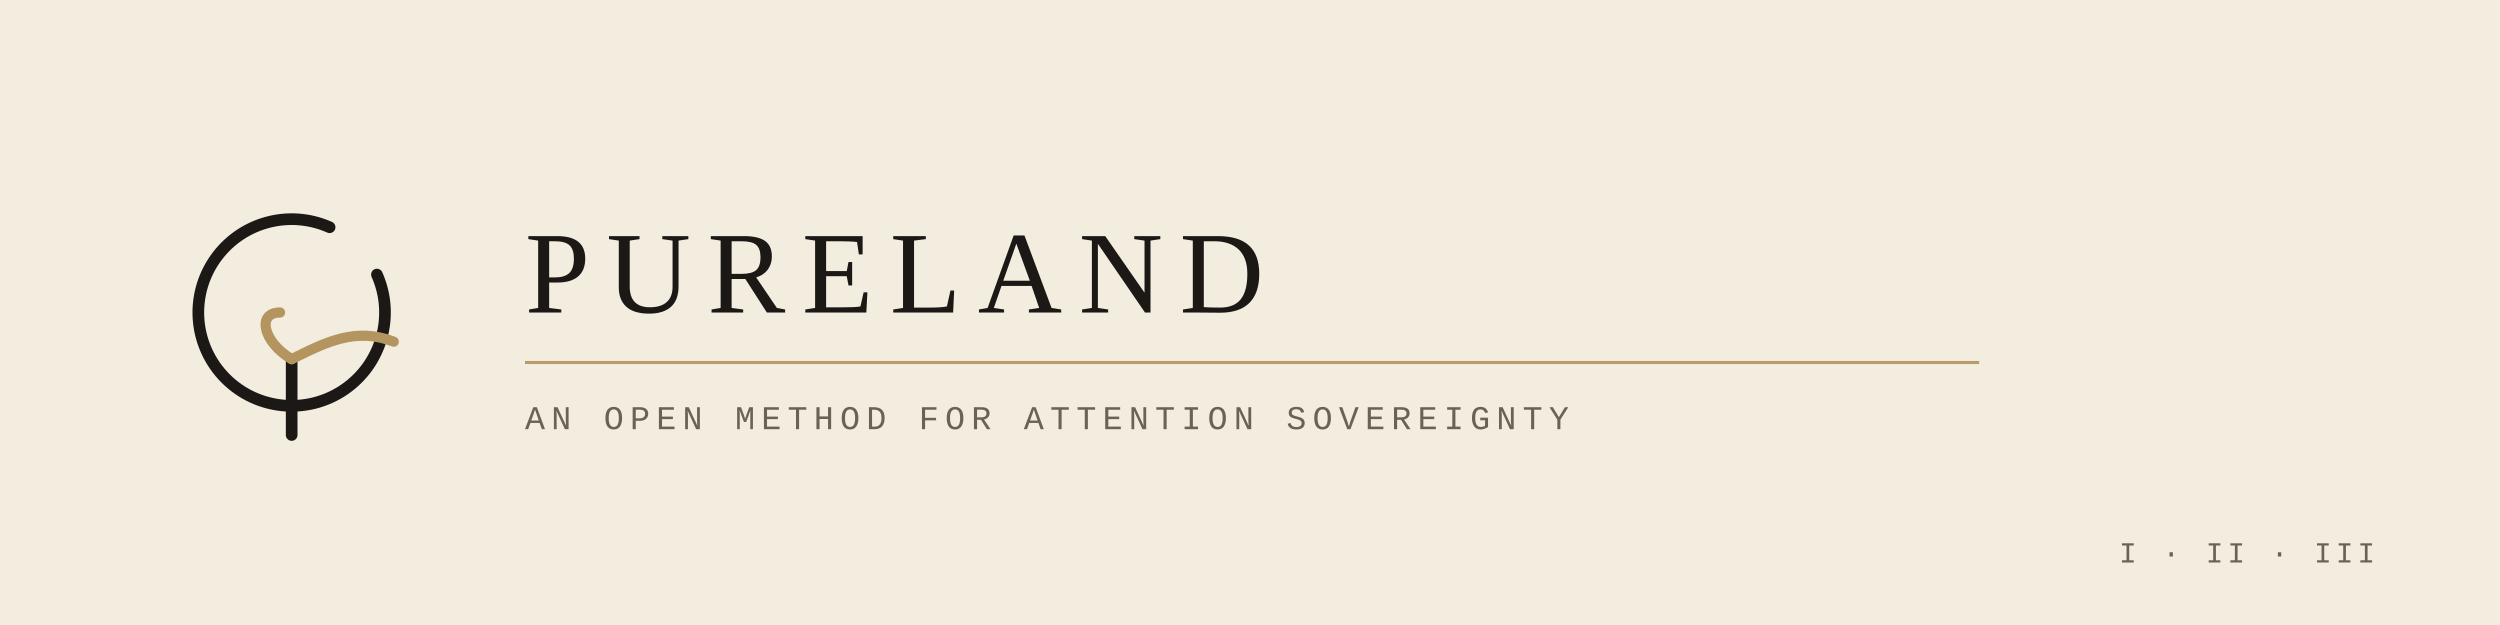
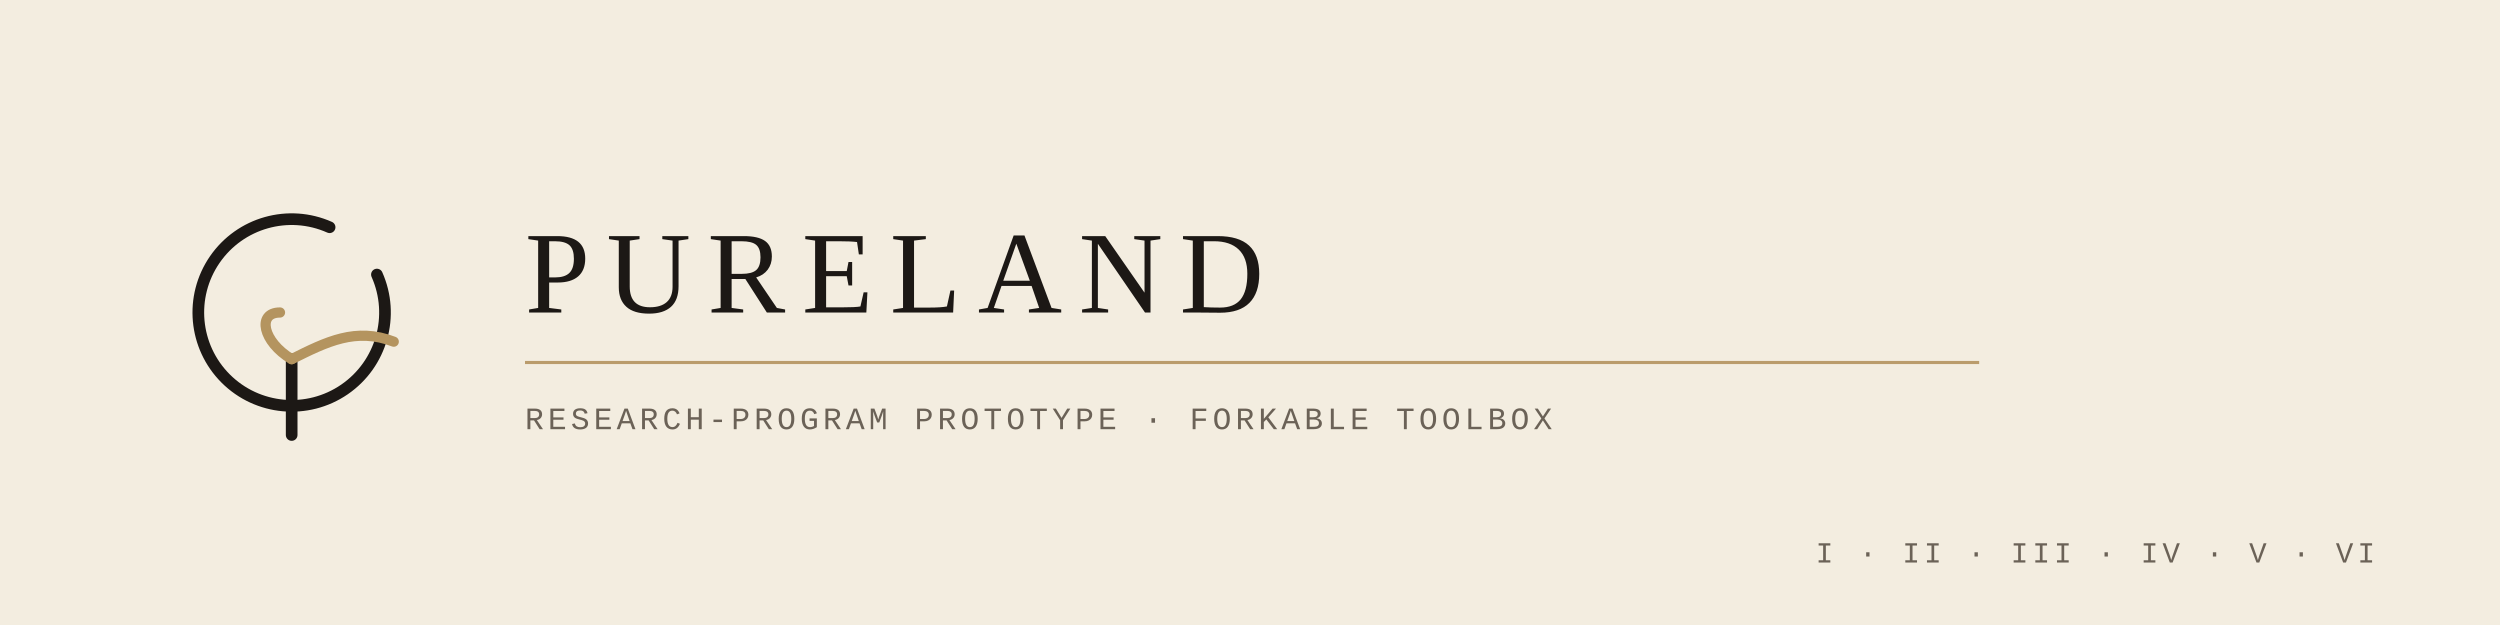
- <svg xmlns="http://www.w3.org/2000/svg" viewBox="0 0 1200 300" role="img" aria-label="PureLand. An open method for attention sovereignty.">
+ <svg xmlns="http://www.w3.org/2000/svg" viewBox="0 0 1200 300" role="img" aria-label="PureLand. Research-program prototype and forkable toolbox.">
  <rect x="0" y="0" width="1200" height="300" fill="#F3EDE0" />
  <g transform="translate(70,80) scale(1.4)" fill="none" stroke-linecap="round" stroke-linejoin="round">
    <path d="M 79.23 36.99 A 32 32 0 1 1 63.01 20.77" stroke="#1C1815" stroke-width="4" />
    <path d="M 50 92 L 50 66" stroke="#1C1815" stroke-width="4" />
    <path d="M 50 66 C 62 60, 72 55, 85 60" stroke="#B4945F" stroke-width="3.5" />
    <path d="M 50 66 C 40 60, 38 50, 46 50" stroke="#B4945F" stroke-width="3.5" />
  </g>
  <text x="252" y="150" font-family="Georgia, 'Times New Roman', serif" font-size="56" letter-spacing="8" fill="#1C1815">PURELAND</text>
  <line x1="252" y1="174" x2="950" y2="174" stroke="#B4945F" stroke-width="1.5" opacity="0.9" />
-   <text x="252" y="206" font-family="'Courier New', monospace" font-size="16" letter-spacing="3" fill="#6B6257">AN OPEN METHOD FOR ATTENTION SOVEREIGNTY</text>
-   <text x="1140" y="270" text-anchor="end" font-family="'Courier New', monospace" font-size="14" letter-spacing="2" fill="#6B6257">I · II · III</text>
+   <text x="252" y="206" font-family="'Courier New', monospace" font-size="15" letter-spacing="2" fill="#6B6257">RESEARCH-PROGRAM PROTOTYPE · FORKABLE TOOLBOX</text>
+   <text x="1140" y="270" text-anchor="end" font-family="'Courier New', monospace" font-size="14" letter-spacing="2" fill="#6B6257">I · II · III · IV · V · VI</text>
</svg>
